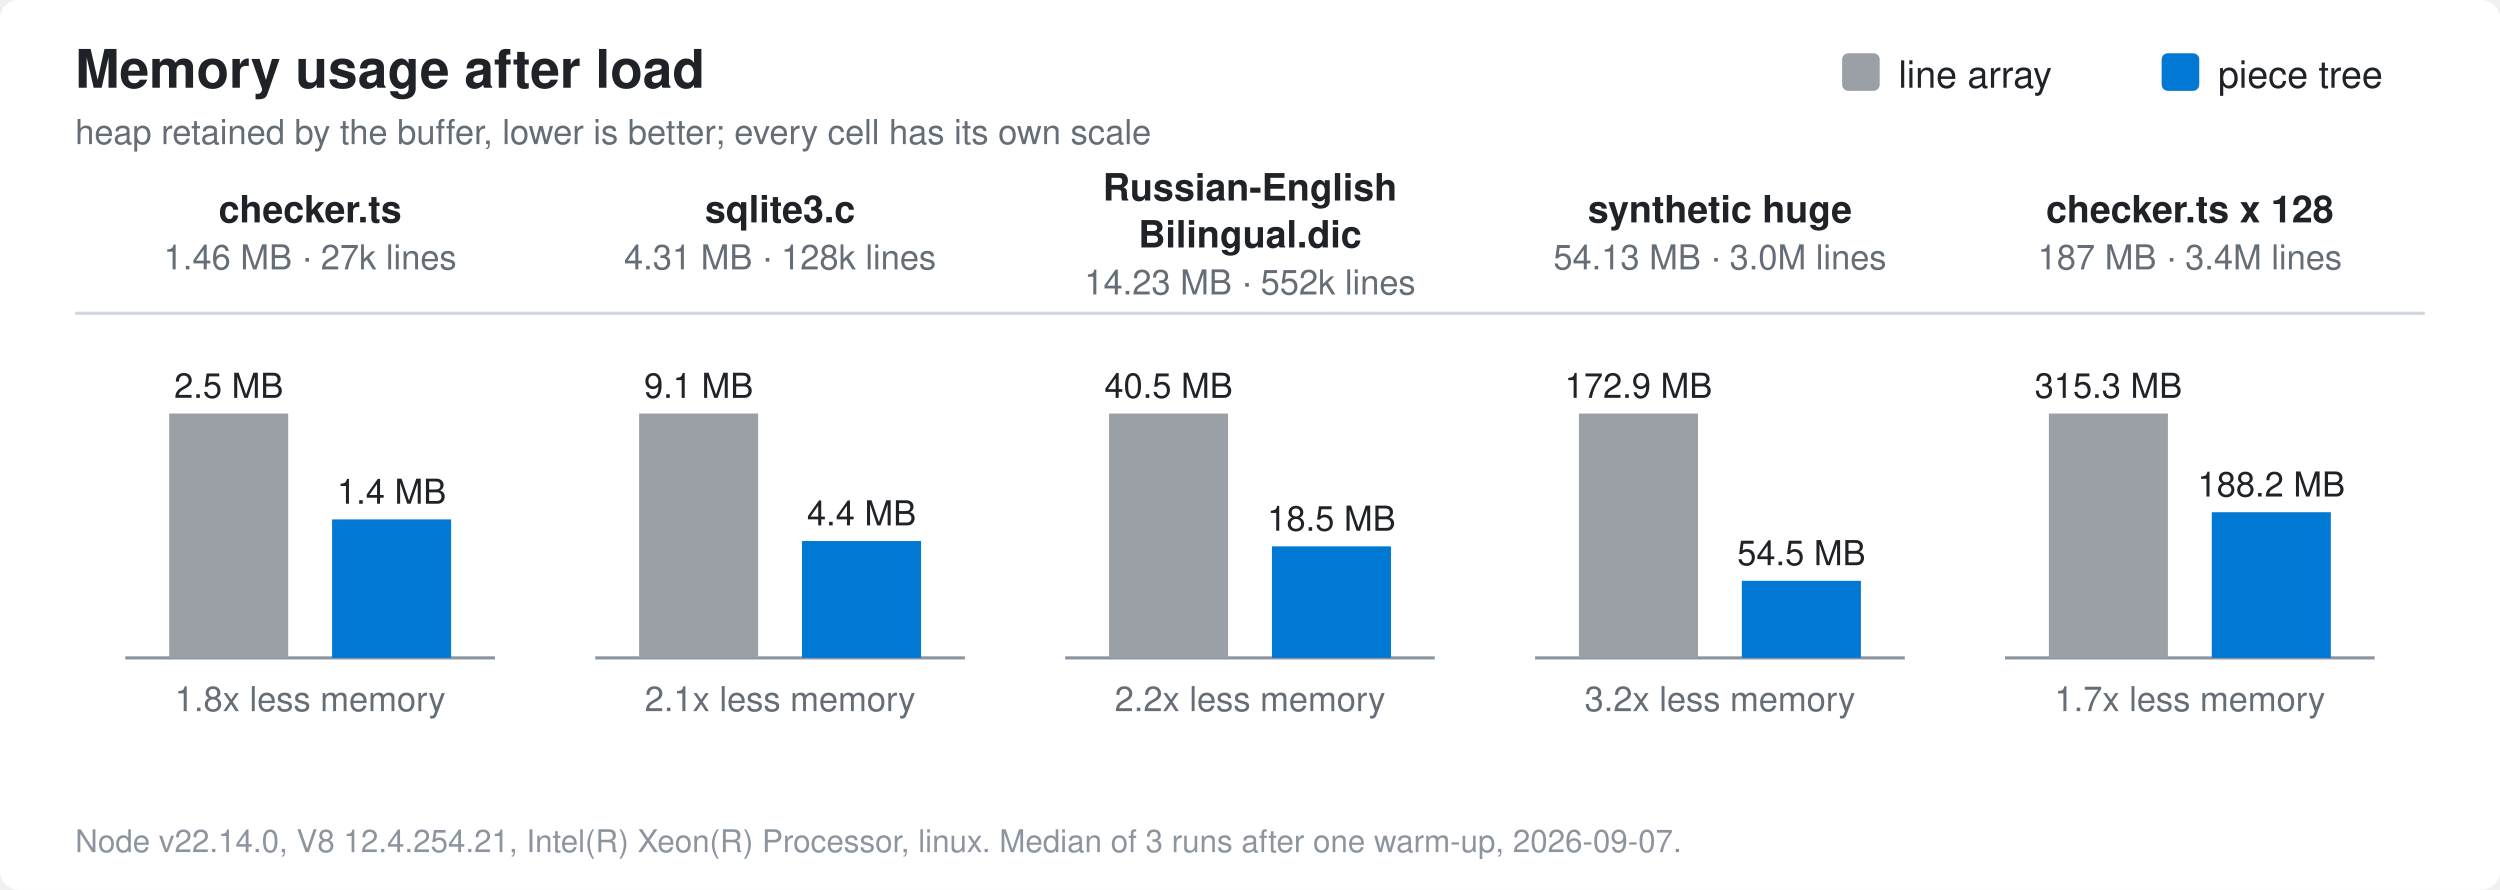
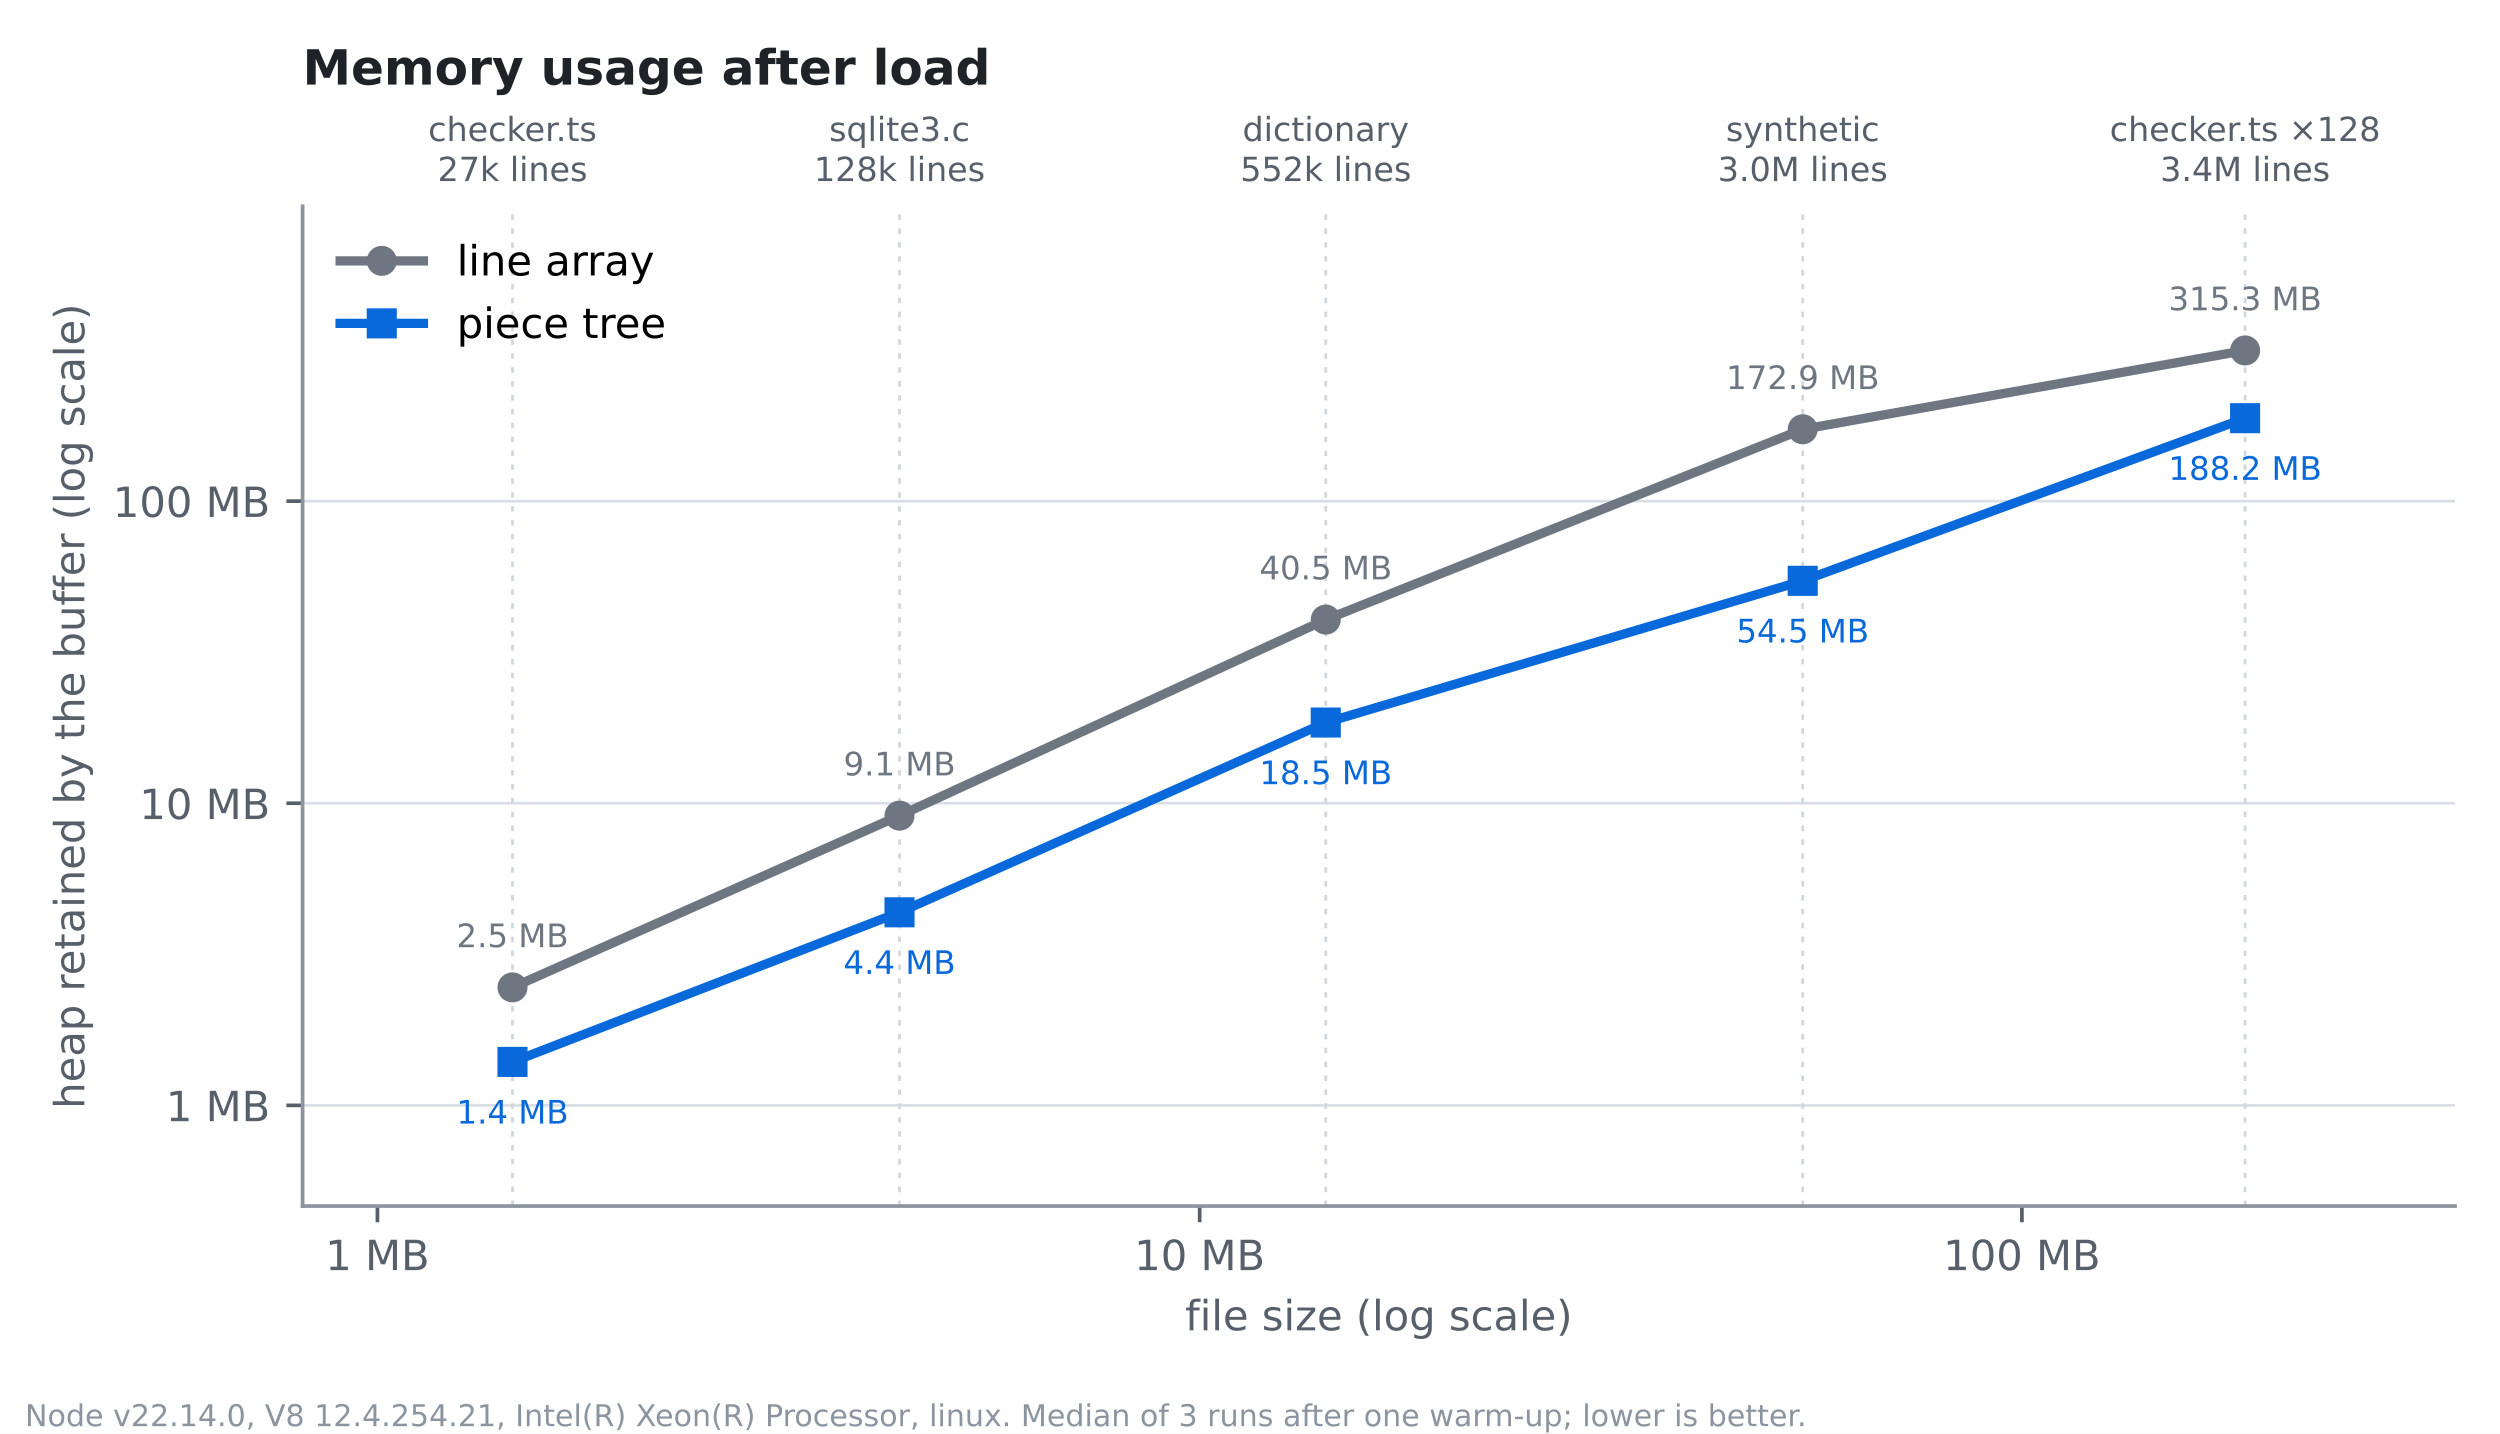
- <svg xmlns="http://www.w3.org/2000/svg" width="798" height="284" viewBox="0 0 798 284" font-family="-apple-system, BlinkMacSystemFont, Segoe UI, Helvetica, Arial, sans-serif" font-size="12">
-   <rect width="798" height="284" fill="#ffffff" rx="6" />
-   <text x="24" y="28" font-size="17" font-weight="600" fill="#1f2328">Memory usage after load</text>
-   <text x="24" y="46" font-size="11" fill="#656d76">heap retained by the buffer, lower is better; every cell has its own scale</text>
-   <text x="708" y="28" fill="#1f2328">piece tree</text>
-   <rect x="690" y="17" width="12" height="12" rx="2" fill="#0078d4" />
-   <text x="606" y="28" fill="#1f2328">line array</text>
-   <rect x="588" y="17" width="12" height="12" rx="2" fill="#9aa0a6" />
-   <text x="99" y="71" text-anchor="middle" font-weight="600" fill="#1f2328">checker.ts</text>
-   <text x="99" y="86" text-anchor="middle" font-size="11" fill="#656d76">1.46 MB · 27k lines</text>
-   <text x="249" y="71" text-anchor="middle" font-weight="600" fill="#1f2328">sqlite3.c</text>
-   <text x="249" y="86" text-anchor="middle" font-size="11" fill="#656d76">4.31 MB · 128k lines</text>
-   <text x="399" y="64" text-anchor="middle" font-weight="600" fill="#1f2328">Russian-English</text>
-   <text x="399" y="79" text-anchor="middle" font-weight="600" fill="#1f2328">Bilingual.dic</text>
-   <text x="399" y="94" text-anchor="middle" font-size="11" fill="#656d76">14.23 MB · 552k lines</text>
-   <text x="549" y="71" text-anchor="middle" font-weight="600" fill="#1f2328">synthetic huge</text>
-   <text x="549" y="86" text-anchor="middle" font-size="11" fill="#656d76">54.13 MB · 3.0M lines</text>
-   <text x="699" y="71" text-anchor="middle" font-weight="600" fill="#1f2328">checker.ts x 128</text>
-   <text x="699" y="86" text-anchor="middle" font-size="11" fill="#656d76">187 MB · 3.4M lines</text>
-   <text x="8" y="170" text-anchor="end" font-weight="600" fill="#1f2328" />
-   <line x1="24" y1="100" x2="774" y2="100" stroke="#d0d7de" stroke-width="1" />
-   <line x1="40" y1="210" x2="158" y2="210" stroke="#8c959f" stroke-width="1" />
-   <rect x="54" y="132.0" width="38" height="78.0" fill="#9aa0a6" />
-   <text x="73" y="127.0" text-anchor="middle" font-size="11" fill="#1f2328">2.5 MB</text>
-   <rect x="106" y="165.8" width="38" height="44.2" fill="#0078d4" />
-   <text x="125" y="160.8" text-anchor="middle" font-size="11" fill="#1f2328">1.4 MB</text>
-   <text x="99" y="227" text-anchor="middle" font-size="11" fill="#656d76">1.8x less memory</text>
-   <line x1="190" y1="210" x2="308" y2="210" stroke="#8c959f" stroke-width="1" />
-   <rect x="204" y="132.0" width="38" height="78.0" fill="#9aa0a6" />
-   <text x="223" y="127.0" text-anchor="middle" font-size="11" fill="#1f2328">9.1 MB</text>
-   <rect x="256" y="172.7" width="38" height="37.3" fill="#0078d4" />
-   <text x="275" y="167.7" text-anchor="middle" font-size="11" fill="#1f2328">4.4 MB</text>
-   <text x="249" y="227" text-anchor="middle" font-size="11" fill="#656d76">2.1x less memory</text>
-   <line x1="340" y1="210" x2="458" y2="210" stroke="#8c959f" stroke-width="1" />
-   <rect x="354" y="132.0" width="38" height="78.0" fill="#9aa0a6" />
-   <text x="373" y="127.0" text-anchor="middle" font-size="11" fill="#1f2328">40.5 MB</text>
-   <rect x="406" y="174.4" width="38" height="35.6" fill="#0078d4" />
-   <text x="425" y="169.4" text-anchor="middle" font-size="11" fill="#1f2328">18.5 MB</text>
-   <text x="399" y="227" text-anchor="middle" font-size="11" fill="#656d76">2.2x less memory</text>
-   <line x1="490" y1="210" x2="608" y2="210" stroke="#8c959f" stroke-width="1" />
-   <rect x="504" y="132.0" width="38" height="78.0" fill="#9aa0a6" />
-   <text x="523" y="127.0" text-anchor="middle" font-size="11" fill="#1f2328">172.9 MB</text>
-   <rect x="556" y="185.4" width="38" height="24.6" fill="#0078d4" />
-   <text x="575" y="180.4" text-anchor="middle" font-size="11" fill="#1f2328">54.5 MB</text>
-   <text x="549" y="227" text-anchor="middle" font-size="11" fill="#656d76">3.2x less memory</text>
-   <line x1="640" y1="210" x2="758" y2="210" stroke="#8c959f" stroke-width="1" />
-   <rect x="654" y="132.0" width="38" height="78.0" fill="#9aa0a6" />
-   <text x="673" y="127.0" text-anchor="middle" font-size="11" fill="#1f2328">315.3 MB</text>
-   <rect x="706" y="163.5" width="38" height="46.5" fill="#0078d4" />
-   <text x="725" y="158.5" text-anchor="middle" font-size="11" fill="#1f2328">188.2 MB</text>
-   <text x="699" y="227" text-anchor="middle" font-size="11" fill="#656d76">1.7x less memory</text>
-   <text x="24" y="272" font-size="10" fill="#8c959f">Node v22.14.0, V8 12.4.254.21, Intel(R) Xeon(R) Processor, linux. Median of 3 runs after one warm-up, 2026-09-07.</text>
+ <svg xmlns="http://www.w3.org/2000/svg" xmlns:xlink="http://www.w3.org/1999/xlink" style="background: #ffffff" width="540pt" height="309.6pt" viewBox="0 0 540 309.6" version="1.1">
+   <defs>
+     <style type="text/css">*{stroke-linejoin: round; stroke-linecap: butt}</style>
+   </defs>
+   <g id="figure_1">
+     <g id="patch_1">
+       <path d="M 0 309.6  L 540 309.6  L 540 0  L 0 0  z " style="fill: #ffffff" />
+     </g>
+     <g id="axes_1">
+       <g id="patch_2">
+         <path d="M 65.362 260.51  L 530.28 260.51  L 530.28 44.56  L 65.362 44.56  z " style="fill: #ffffff" />
+       </g>
+       <g id="axes_2">
+         <g id="patch_3">
+           <path d="M 65.362 44.56  L 530.28 44.56  L 530.28 44.56  L 65.362 44.56  z " style="fill: #ffffff" />
+         </g>
+         <g id="matplotlib.axis_1">
+           <g id="xtick_1">
+             <g id="line2d_1" />
+             <g id="text_1">
+               <text style="font-size: 7.2px; font-family: 'DejaVu Sans', 'Segoe UI', Helvetica, Arial, sans-serif, sans-serif; fill: #57606a" transform="translate(92.49139 30.46737)">checker.ts</text>
+               <text style="font-size: 7.2px; font-family: 'DejaVu Sans', 'Segoe UI', Helvetica, Arial, sans-serif, sans-serif; fill: #57606a" transform="translate(94.51695 39.10934)">27k lines</text>
+             </g>
+           </g>
+           <g id="xtick_2">
+             <g id="line2d_2" />
+             <g id="text_2">
+               <text style="font-size: 7.2px; font-family: 'DejaVu Sans', 'Segoe UI', Helvetica, Arial, sans-serif, sans-serif; fill: #57606a" transform="translate(179.0942 30.46737)">sqlite3.c</text>
+               <text style="font-size: 7.2px; font-family: 'DejaVu Sans', 'Segoe UI', Helvetica, Arial, sans-serif, sans-serif; fill: #57606a" transform="translate(175.8232 39.10934)">128k lines</text>
+             </g>
+           </g>
+           <g id="xtick_3">
+             <g id="line2d_3" />
+             <g id="text_3">
+               <text style="font-size: 7.2px; font-family: 'DejaVu Sans', 'Segoe UI', Helvetica, Arial, sans-serif, sans-serif; fill: #57606a" transform="translate(268.3856 30.46737)">dictionary</text>
+               <text style="font-size: 7.2px; font-family: 'DejaVu Sans', 'Segoe UI', Helvetica, Arial, sans-serif, sans-serif; fill: #57606a" transform="translate(267.8906 39.10934)">552k lines</text>
+             </g>
+           </g>
+           <g id="xtick_4">
+             <g id="line2d_4" />
+             <g id="text_4">
+               <text style="font-size: 7.2px; font-family: 'DejaVu Sans', 'Segoe UI', Helvetica, Arial, sans-serif, sans-serif; fill: #57606a" transform="translate(372.7977 30.46737)">synthetic</text>
+               <text style="font-size: 7.2px; font-family: 'DejaVu Sans', 'Segoe UI', Helvetica, Arial, sans-serif, sans-serif; fill: #57606a" transform="translate(371.0365 39.10934)">3.0M lines</text>
+             </g>
+           </g>
+           <g id="xtick_5">
+             <g id="line2d_5" />
+             <g id="text_5">
+               <text style="font-size: 7.2px; font-family: 'DejaVu Sans', 'Segoe UI', Helvetica, Arial, sans-serif, sans-serif; fill: #57606a" transform="translate(455.7033 30.46737)">checker.ts ×128</text>
+               <text style="font-size: 7.2px; font-family: 'DejaVu Sans', 'Segoe UI', Helvetica, Arial, sans-serif, sans-serif; fill: #57606a" transform="translate(466.5955 39.10934)">3.4M lines</text>
+             </g>
+           </g>
+         </g>
+         <g id="matplotlib.axis_2" />
+       </g>
+       <g id="matplotlib.axis_3">
+         <g id="xtick_6">
+           <g id="line2d_6">
+             <defs>
+               <path id="md57f80d2f2" d="M 0 0  L 0 3.5  " style="stroke: #57606a; stroke-width: 0.8" />
+             </defs>
+             <g>
+               <use xlink:href="#md57f80d2f2" x="81.526" y="260.51" style="fill: #57606a; stroke: #57606a; stroke-width: 0.8" />
+             </g>
+           </g>
+           <g id="text_6">
+             <text style="font-size: 9px; font-family: 'DejaVu Sans', 'Segoe UI', Helvetica, Arial, sans-serif, sans-serif; text-anchor: middle; fill: #57606a" x="81.526" y="274.348" transform="rotate(-0 81.52643 274.3478)">1 MB</text>
+           </g>
+         </g>
+         <g id="xtick_7">
+           <g id="line2d_7">
+             <g>
+               <use xlink:href="#md57f80d2f2" x="259.128" y="260.51" style="fill: #57606a; stroke: #57606a; stroke-width: 0.8" />
+             </g>
+           </g>
+           <g id="text_7">
+             <text style="font-size: 9px; font-family: 'DejaVu Sans', 'Segoe UI', Helvetica, Arial, sans-serif, sans-serif; text-anchor: middle; fill: #57606a" x="259.128" y="274.348" transform="rotate(-0 259.1282 274.3478)">10 MB</text>
+           </g>
+         </g>
+         <g id="xtick_8">
+           <g id="line2d_8">
+             <g>
+               <use xlink:href="#md57f80d2f2" x="436.73" y="260.51" style="fill: #57606a; stroke: #57606a; stroke-width: 0.8" />
+             </g>
+           </g>
+           <g id="text_8">
+             <text style="font-size: 9px; font-family: 'DejaVu Sans', 'Segoe UI', Helvetica, Arial, sans-serif, sans-serif; text-anchor: middle; fill: #57606a" x="436.73" y="274.348" transform="rotate(-0 436.7299 274.3478)">100 MB</text>
+           </g>
+         </g>
+         <g id="text_9">
+           <text style="font-size: 9px; font-family: 'DejaVu Sans', 'Segoe UI', Helvetica, Arial, sans-serif, sans-serif; text-anchor: middle; fill: #57606a" x="297.821" y="287.348" transform="rotate(-0 297.8211 287.3485)">file size (log scale)</text>
+         </g>
+       </g>
+       <g id="matplotlib.axis_4">
+         <g id="ytick_1">
+           <g id="line2d_9">
+             <path d="M 65.362 238.757  L 530.28 238.757  " clip-path="url(#pb248c879e0)" style="fill: none; stroke: #d0d7de; stroke-opacity: 0.8; stroke-width: 0.6; stroke-linecap: square" />
+           </g>
+           <g id="line2d_10">
+             <defs>
+               <path id="m68fe4f51f9" d="M 0 0  L -3.5 0  " style="stroke: #57606a; stroke-width: 0.8" />
+             </defs>
+             <g>
+               <use xlink:href="#m68fe4f51f9" x="65.362" y="238.757" style="fill: #57606a; stroke: #57606a; stroke-width: 0.8" />
+             </g>
+           </g>
+           <g id="text_10">
+             <text style="font-size: 9px; font-family: 'DejaVu Sans', 'Segoe UI', Helvetica, Arial, sans-serif, sans-serif; text-anchor: end; fill: #57606a" x="58.362" y="242.175" transform="rotate(-0 58.36211 242.1755)">1 MB</text>
+           </g>
+         </g>
+         <g id="ytick_2">
+           <g id="line2d_11">
+             <path d="M 65.362 173.5  L 530.28 173.5  " clip-path="url(#pb248c879e0)" style="fill: none; stroke: #d0d7de; stroke-opacity: 0.8; stroke-width: 0.6; stroke-linecap: square" />
+           </g>
+           <g id="line2d_12">
+             <g>
+               <use xlink:href="#m68fe4f51f9" x="65.362" y="173.5" style="fill: #57606a; stroke: #57606a; stroke-width: 0.8" />
+             </g>
+           </g>
+           <g id="text_11">
+             <text style="font-size: 9px; font-family: 'DejaVu Sans', 'Segoe UI', Helvetica, Arial, sans-serif, sans-serif; text-anchor: end; fill: #57606a" x="58.362" y="176.918" transform="rotate(-0 58.36211 176.9185)">10 MB</text>
+           </g>
+         </g>
+         <g id="ytick_3">
+           <g id="line2d_13">
+             <path d="M 65.362 108.243  L 530.28 108.243  " clip-path="url(#pb248c879e0)" style="fill: none; stroke: #d0d7de; stroke-opacity: 0.8; stroke-width: 0.6; stroke-linecap: square" />
+           </g>
+           <g id="line2d_14">
+             <g>
+               <use xlink:href="#m68fe4f51f9" x="65.362" y="108.243" style="fill: #57606a; stroke: #57606a; stroke-width: 0.8" />
+             </g>
+           </g>
+           <g id="text_12">
+             <text style="font-size: 9px; font-family: 'DejaVu Sans', 'Segoe UI', Helvetica, Arial, sans-serif, sans-serif; text-anchor: end; fill: #57606a" x="58.362" y="111.662" transform="rotate(-0 58.36211 111.6615)">100 MB</text>
+           </g>
+         </g>
+         <g id="text_13">
+           <text style="font-size: 9px; font-family: 'DejaVu Sans', 'Segoe UI', Helvetica, Arial, sans-serif, sans-serif; text-anchor: middle; fill: #57606a" x="18.221" y="152.535" transform="rotate(-90 18.22078 152.5348)">heap retained by the buffer (log scale)</text>
+         </g>
+       </g>
+       <g id="line2d_15">
+         <path d="M 110.699 260.51  L 110.699 44.56  " clip-path="url(#pb248c879e0)" style="fill: none; stroke-dasharray: 1.2,1.8; stroke-dashoffset: 0; stroke: #d0d7de; stroke-width: 0.6" />
+       </g>
+       <g id="line2d_16">
+         <path d="M 194.296 260.51  L 194.296 44.56  " clip-path="url(#pb248c879e0)" style="fill: none; stroke-dasharray: 1.2,1.8; stroke-dashoffset: 0; stroke: #d0d7de; stroke-width: 0.6" />
+       </g>
+       <g id="line2d_17">
+         <path d="M 286.363 260.51  L 286.363 44.56  " clip-path="url(#pb248c879e0)" style="fill: none; stroke-dasharray: 1.2,1.8; stroke-dashoffset: 0; stroke: #d0d7de; stroke-width: 0.6" />
+       </g>
+       <g id="line2d_18">
+         <path d="M 389.384 260.51  L 389.384 44.56  " clip-path="url(#pb248c879e0)" style="fill: none; stroke-dasharray: 1.2,1.8; stroke-dashoffset: 0; stroke: #d0d7de; stroke-width: 0.6" />
+       </g>
+       <g id="line2d_19">
+         <path d="M 484.943 260.51  L 484.943 44.56  " clip-path="url(#pb248c879e0)" style="fill: none; stroke-dasharray: 1.2,1.8; stroke-dashoffset: 0; stroke: #d0d7de; stroke-width: 0.6" />
+       </g>
+       <g id="patch_4">
+         <path d="M 65.362 260.51  L 65.362 44.56  " style="fill: none; stroke: #8c959f; stroke-width: 0.8; stroke-linejoin: miter; stroke-linecap: square" />
+       </g>
+       <g id="patch_5">
+         <path d="M 65.362 260.51  L 530.28 260.51  " style="fill: none; stroke: #8c959f; stroke-width: 0.8; stroke-linejoin: miter; stroke-linecap: square" />
+       </g>
+       <g id="line2d_20">
+         <path d="M 110.699 213.276  L 194.296 176.173  L 286.363 133.833  L 389.384 92.723  L 484.943 75.695  " clip-path="url(#pb248c879e0)" style="fill: none; stroke: #6e7781; stroke-width: 2; stroke-linecap: square" />
+         <defs>
+           <path id="mcb4932599d" d="M 0 2.75  C 0.729 2.75 1.429 2.46 1.945 1.945  C 2.46 1.429 2.75 0.729 2.75 0  C 2.75 -0.729 2.46 -1.429 1.945 -1.945  C 1.429 -2.46 0.729 -2.75 0 -2.75  C -0.729 -2.75 -1.429 -2.46 -1.945 -1.945  C -2.46 -1.429 -2.75 -0.729 -2.75 0  C -2.75 0.729 -2.46 1.429 -1.945 1.945  C -1.429 2.46 -0.729 2.75 0 2.75  z " style="stroke: #6e7781" />
+         </defs>
+         <g clip-path="url(#pb248c879e0)">
+           <use xlink:href="#mcb4932599d" x="110.699" y="213.276" style="fill: #6e7781; stroke: #6e7781" />
+           <use xlink:href="#mcb4932599d" x="194.296" y="176.173" style="fill: #6e7781; stroke: #6e7781" />
+           <use xlink:href="#mcb4932599d" x="286.363" y="133.833" style="fill: #6e7781; stroke: #6e7781" />
+           <use xlink:href="#mcb4932599d" x="389.384" y="92.723" style="fill: #6e7781; stroke: #6e7781" />
+           <use xlink:href="#mcb4932599d" x="484.943" y="75.695" style="fill: #6e7781; stroke: #6e7781" />
+         </g>
+       </g>
+       <g id="line2d_21">
+         <path d="M 110.699 229.374  L 194.296 197.058  L 286.363 156.072  L 389.384 125.457  L 484.943 90.327  " clip-path="url(#pb248c879e0)" style="fill: none; stroke: #0969da; stroke-width: 2; stroke-linecap: square" />
+         <defs>
+           <path id="m77516ad16e" d="M -2.75 2.75  L 2.75 2.75  L 2.75 -2.75  L -2.75 -2.75  z " style="stroke: #0969da; stroke-linejoin: miter" />
+         </defs>
+         <g clip-path="url(#pb248c879e0)">
+           <use xlink:href="#m77516ad16e" x="110.699" y="229.374" style="fill: #0969da; stroke: #0969da; stroke-linejoin: miter" />
+           <use xlink:href="#m77516ad16e" x="194.296" y="197.058" style="fill: #0969da; stroke: #0969da; stroke-linejoin: miter" />
+           <use xlink:href="#m77516ad16e" x="286.363" y="156.072" style="fill: #0969da; stroke: #0969da; stroke-linejoin: miter" />
+           <use xlink:href="#m77516ad16e" x="389.384" y="125.457" style="fill: #0969da; stroke: #0969da; stroke-linejoin: miter" />
+           <use xlink:href="#m77516ad16e" x="484.943" y="90.327" style="fill: #0969da; stroke: #0969da; stroke-linejoin: miter" />
+         </g>
+       </g>
+       <g id="text_14">
+         <text style="font-weight: 600; font-size: 10.5px; font-family: 'DejaVu Sans', 'Segoe UI', Helvetica, Arial, sans-serif, sans-serif; text-anchor: start; fill: #1f2328" x="65.362" y="18.276" transform="rotate(-0 65.36211 18.27579)">Memory usage after load</text>
+       </g>
+       <g id="text_15">
+         <text style="font-size: 7px; font-family: 'DejaVu Sans', 'Segoe UI', Helvetica, Arial, sans-serif, sans-serif; text-anchor: middle; fill: #6e7781" x="110.699" y="204.595" transform="rotate(-0 110.699 204.5948)">2.5 MB</text>
+       </g>
+       <g id="text_16">
+         <text style="font-size: 7px; font-family: 'DejaVu Sans', 'Segoe UI', Helvetica, Arial, sans-serif, sans-serif; text-anchor: middle; fill: #6e7781" x="194.296" y="167.491" transform="rotate(-0 194.2957 167.4909)">9.1 MB</text>
+       </g>
+       <g id="text_17">
+         <text style="font-size: 7px; font-family: 'DejaVu Sans', 'Segoe UI', Helvetica, Arial, sans-serif, sans-serif; text-anchor: middle; fill: #6e7781" x="286.363" y="125.152" transform="rotate(-0 286.3631 125.1516)">40.5 MB</text>
+       </g>
+       <g id="text_18">
+         <text style="font-size: 7px; font-family: 'DejaVu Sans', 'Segoe UI', Helvetica, Arial, sans-serif, sans-serif; text-anchor: middle; fill: #6e7781" x="389.384" y="84.041" transform="rotate(-0 389.3841 84.04122)">172.9 MB</text>
+       </g>
+       <g id="text_19">
+         <text style="font-size: 7px; font-family: 'DejaVu Sans', 'Segoe UI', Helvetica, Arial, sans-serif, sans-serif; text-anchor: middle; fill: #6e7781" x="484.943" y="67.014" transform="rotate(-0 484.9432 67.01358)">315.3 MB</text>
+       </g>
+       <g id="text_20">
+         <text style="font-size: 7px; font-family: 'DejaVu Sans', 'Segoe UI', Helvetica, Arial, sans-serif, sans-serif; text-anchor: middle; fill: #0969da" x="110.699" y="242.693" transform="rotate(-0 110.699 242.6928)">1.4 MB</text>
+       </g>
+       <g id="text_21">
+         <text style="font-size: 7px; font-family: 'DejaVu Sans', 'Segoe UI', Helvetica, Arial, sans-serif, sans-serif; text-anchor: middle; fill: #0969da" x="194.296" y="210.376" transform="rotate(-0 194.2957 210.376)">4.4 MB</text>
+       </g>
+       <g id="text_22">
+         <text style="font-size: 7px; font-family: 'DejaVu Sans', 'Segoe UI', Helvetica, Arial, sans-serif, sans-serif; text-anchor: middle; fill: #0969da" x="286.363" y="169.39" transform="rotate(-0 286.3631 169.39)">18.5 MB</text>
+       </g>
+       <g id="text_23">
+         <text style="font-size: 7px; font-family: 'DejaVu Sans', 'Segoe UI', Helvetica, Arial, sans-serif, sans-serif; text-anchor: middle; fill: #0969da" x="389.384" y="138.775" transform="rotate(-0 389.3841 138.7753)">54.5 MB</text>
+       </g>
+       <g id="text_24">
+         <text style="font-size: 7px; font-family: 'DejaVu Sans', 'Segoe UI', Helvetica, Arial, sans-serif, sans-serif; text-anchor: middle; fill: #0969da" x="484.943" y="103.645" transform="rotate(-0 484.9432 103.6453)">188.2 MB</text>
+       </g>
+       <g id="legend_1">
+         <g id="line2d_22">
+           <path d="M 73.462 56.348  L 82.462 56.348  L 91.462 56.348  " style="fill: none; stroke: #6e7781; stroke-width: 2; stroke-linecap: square" />
+           <g>
+             <use xlink:href="#mcb4932599d" x="82.462" y="56.348" style="fill: #6e7781; stroke: #6e7781" />
+           </g>
+         </g>
+         <g id="text_25">
+           <text style="font-size: 9px; font-family: 'DejaVu Sans', 'Segoe UI', Helvetica, Arial, sans-serif, sans-serif; text-anchor: start" x="98.662" y="59.498" transform="rotate(-0 98.66211 59.49832)">line array</text>
+         </g>
+         <g id="line2d_23">
+           <path d="M 73.462 69.849  L 82.462 69.849  L 91.462 69.849  " style="fill: none; stroke: #0969da; stroke-width: 2; stroke-linecap: square" />
+           <g>
+             <use xlink:href="#m77516ad16e" x="82.462" y="69.849" style="fill: #0969da; stroke: #0969da; stroke-linejoin: miter" />
+           </g>
+         </g>
+         <g id="text_26">
+           <text style="font-size: 9px; font-family: 'DejaVu Sans', 'Segoe UI', Helvetica, Arial, sans-serif, sans-serif; text-anchor: start" x="98.662" y="72.999" transform="rotate(-0 98.66211 72.99902)">piece tree</text>
+         </g>
+       </g>
+     </g>
+     <g id="text_27">
+       <text style="font-size: 6.5px; font-family: 'DejaVu Sans', 'Segoe UI', Helvetica, Arial, sans-serif, sans-serif; text-anchor: start; fill: #8c959f" x="5.4" y="308.052" transform="rotate(-0 5.4 308.052)">Node v22.14.0, V8 12.4.254.21, Intel(R) Xeon(R) Processor, linux. Median of 3 runs after one warm-up; lower is better.</text>
+     </g>
+   </g>
+   <defs>
+     <clipPath id="pb248c879e0">
+       <rect x="65.362" y="44.56" width="464.918" height="215.95" />
+     </clipPath>
+   </defs>
</svg>
